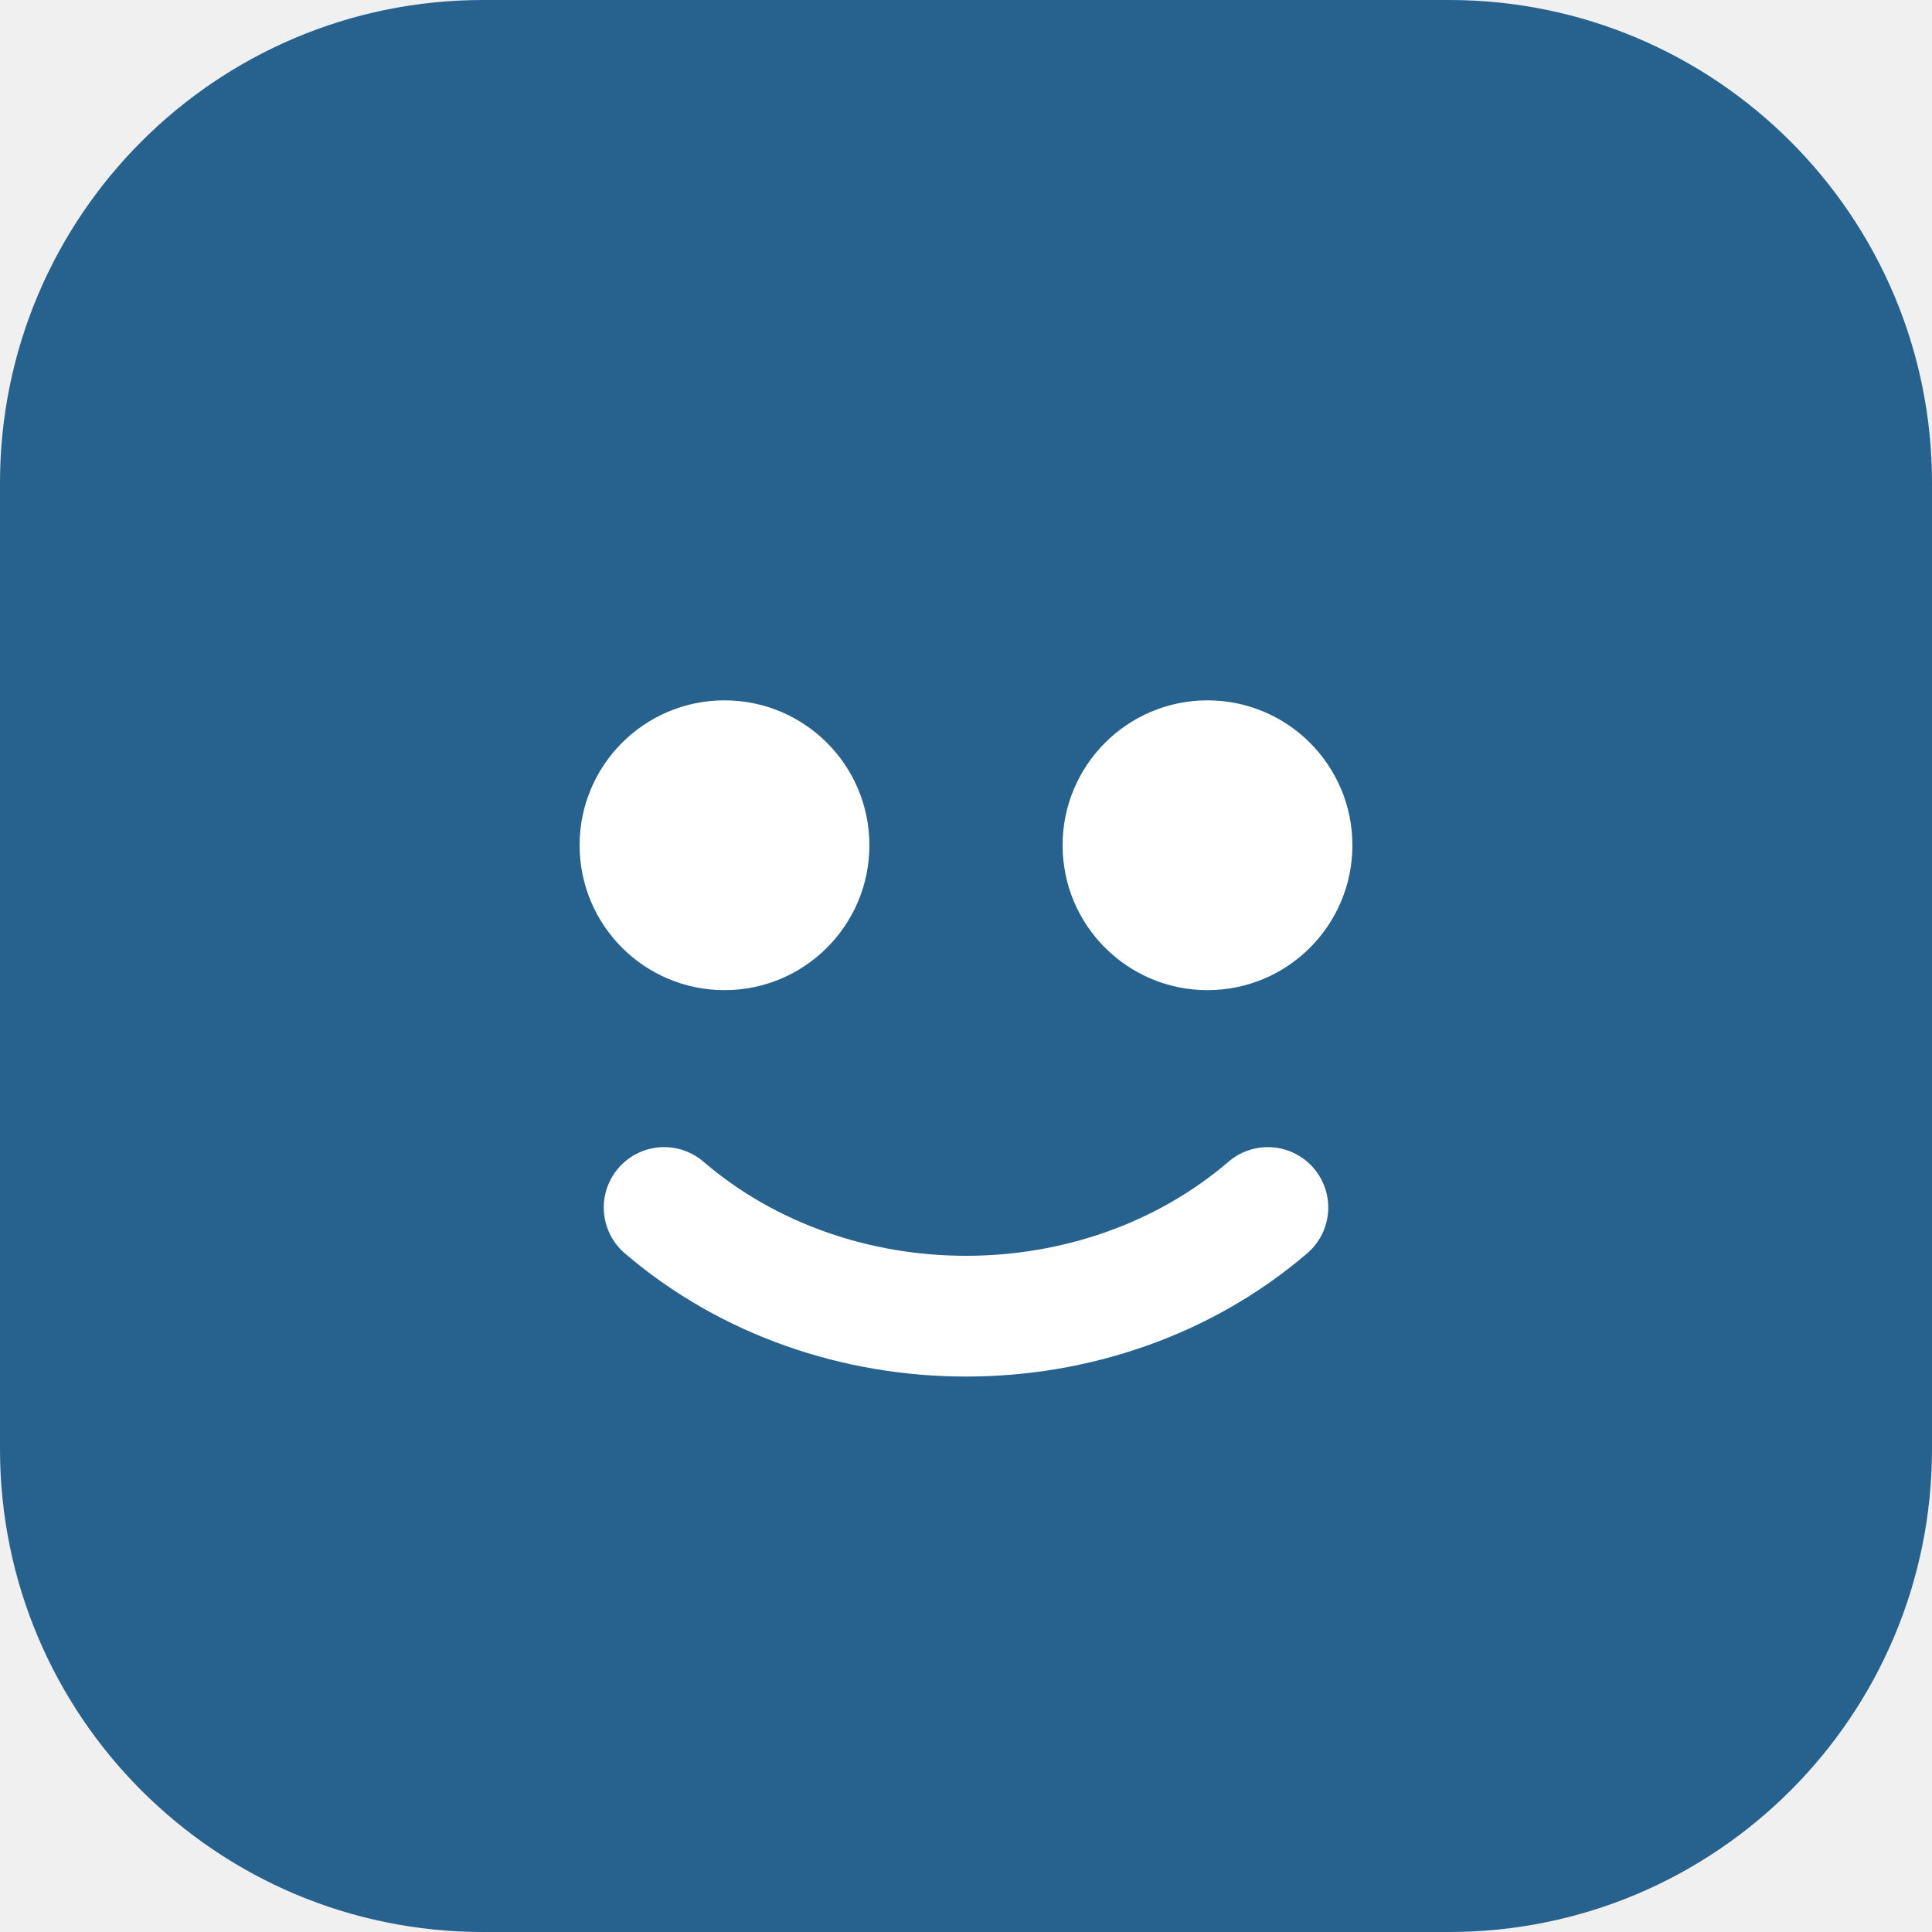
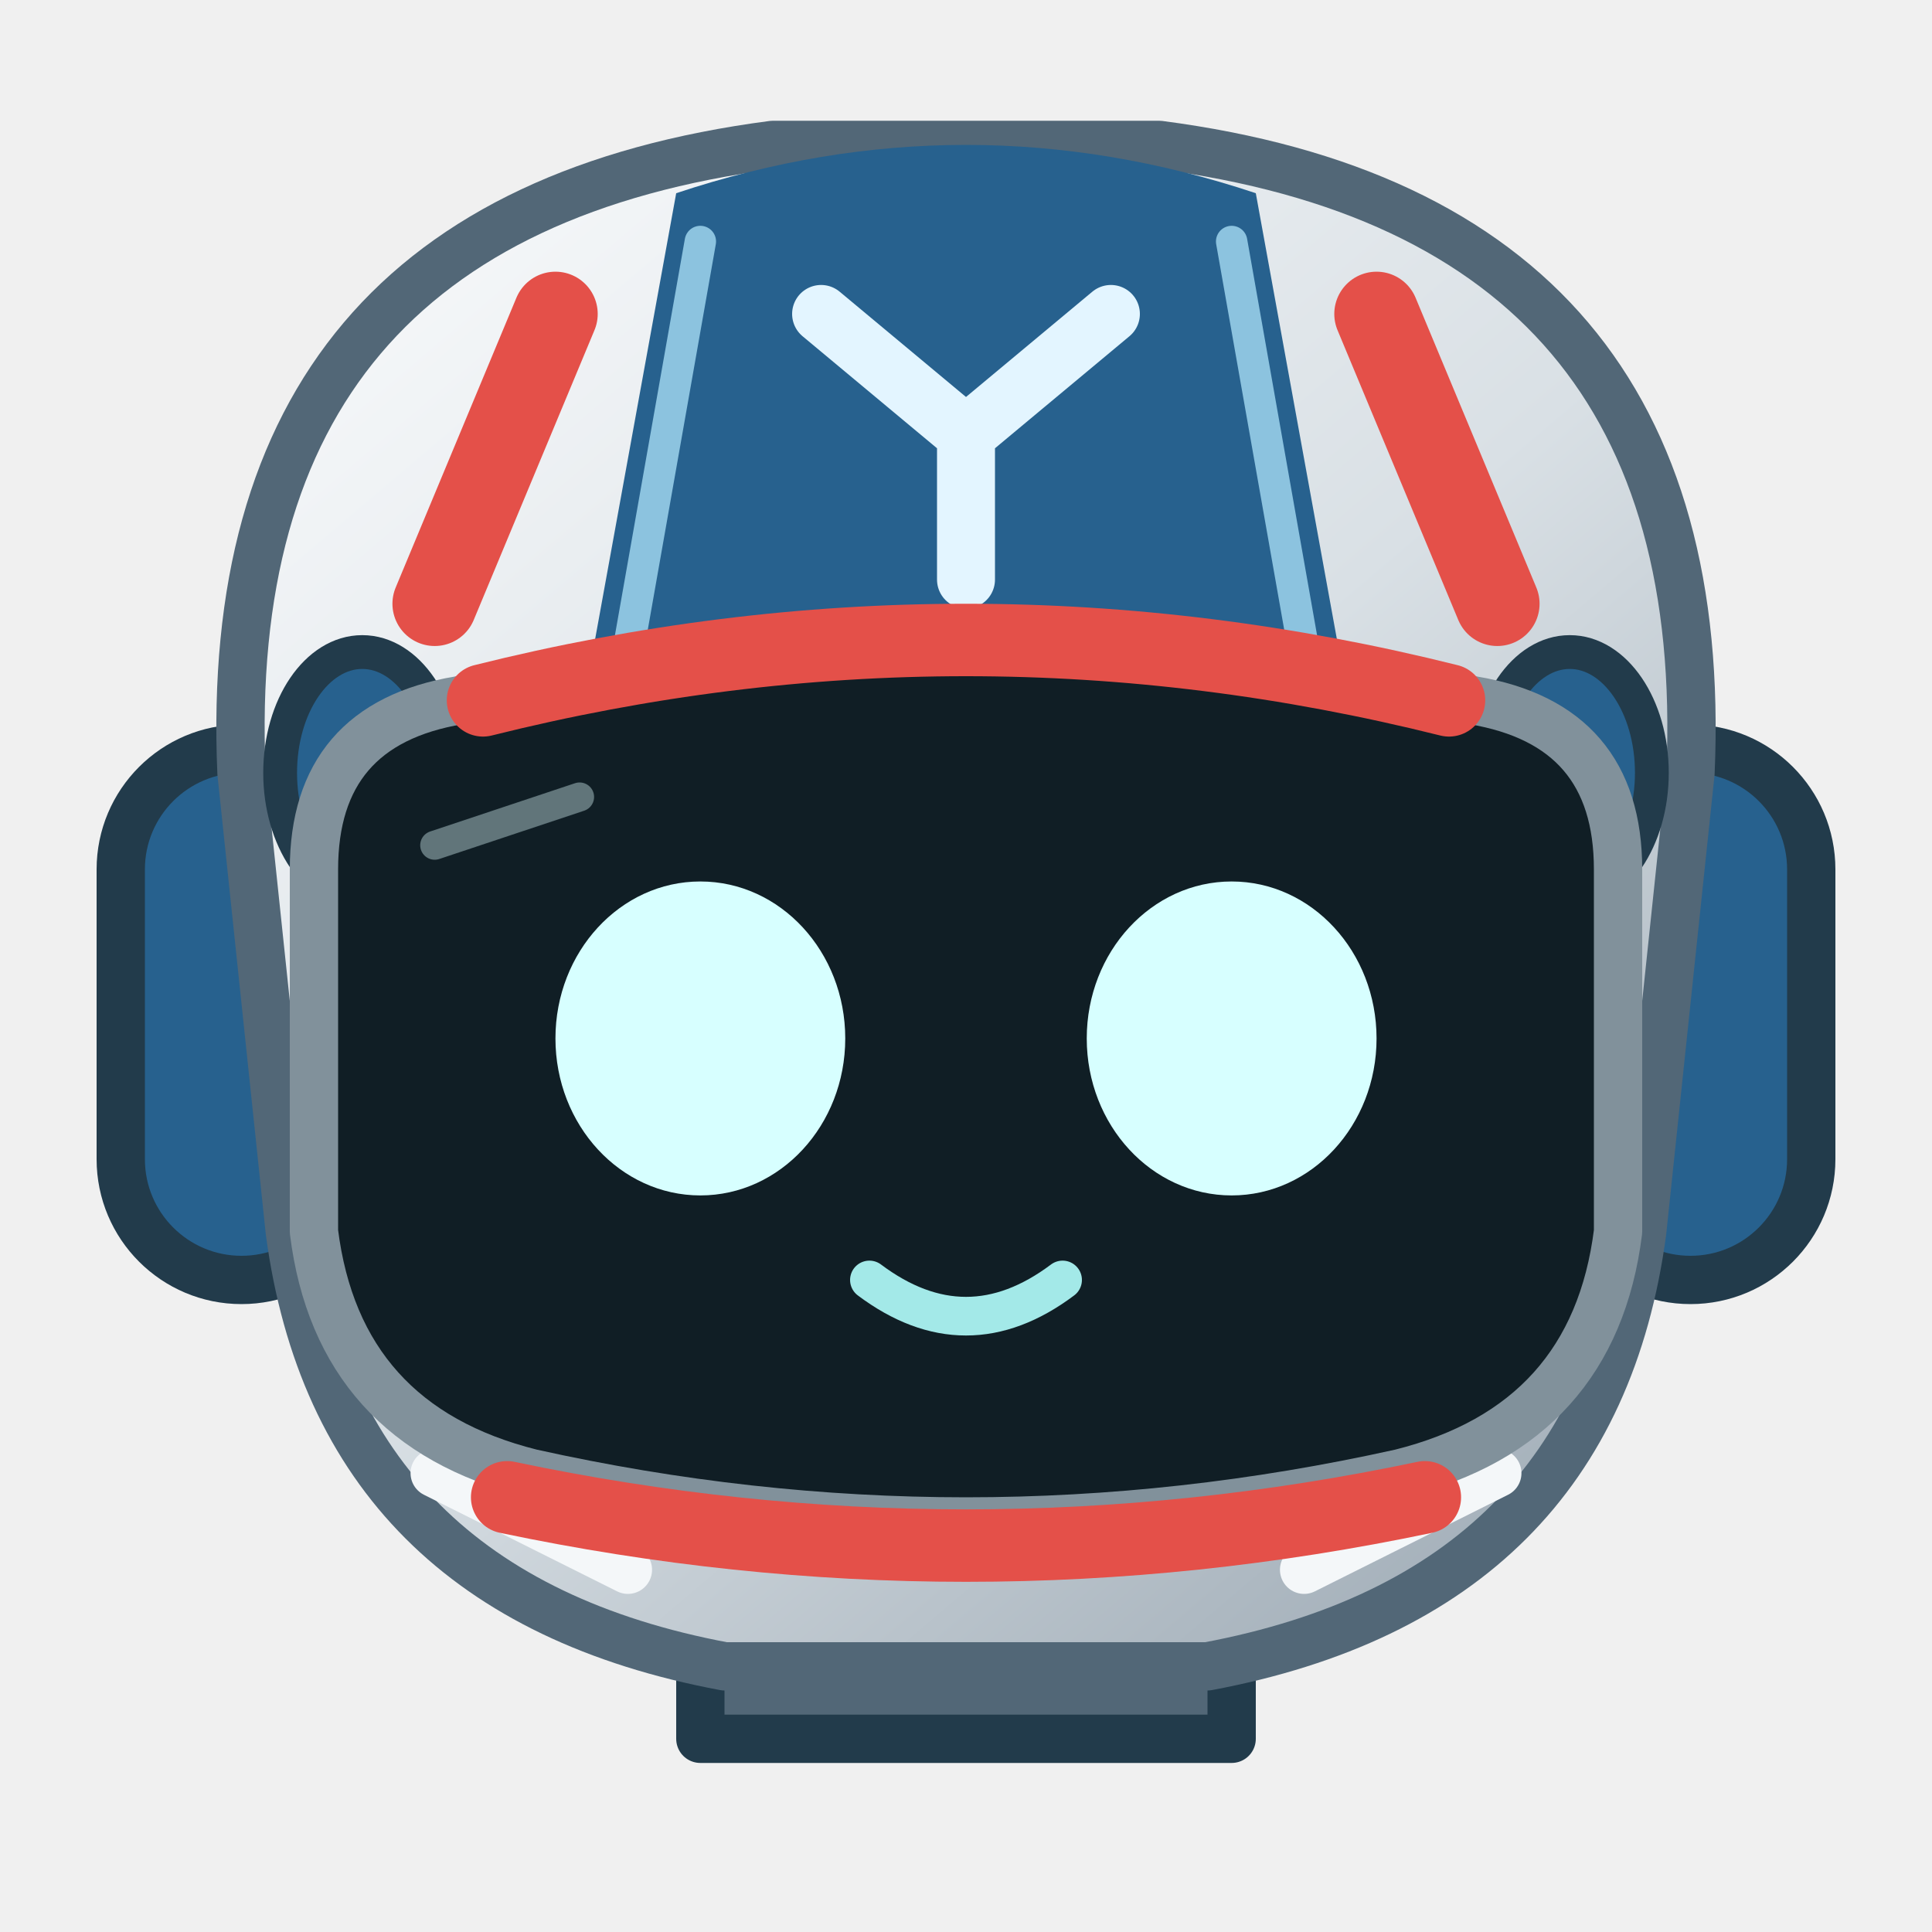
- <svg xmlns="http://www.w3.org/2000/svg" viewBox="0 0 32 32">
-   <rect width="32" height="32" rx="8" fill="#27618E" />
-   <circle cx="12" cy="14" r="2.4" fill="#fff" />
-   <circle cx="20" cy="14" r="2.4" fill="#fff" />
-   <path d="M11 20c2.8 2.4 7.2 2.4 10 0" stroke="#fff" stroke-width="2" fill="none" stroke-linecap="round" />
+ <svg xmlns="http://www.w3.org/2000/svg" class="mascot mascot-robot" data-mood="idle" width="32" height="32" viewBox="0 0 80 80" role="img" aria-label="Yachi, mascota robot de Yachay Tech">
+   <defs>
+     <linearGradient id="robot-shell-_r_0_" x1="0" y1="0" x2=".8" y2="1" gradientUnits="objectBoundingBox">
+       <stop stop-color="#fbfcfd" />
+       <stop offset=".55" stop-color="#d9e0e5" />
+       <stop offset="1" stop-color="#a3afb9" />
+     </linearGradient>
+     <pattern id="robot-leds-_r_0_" width="1.8" height="1.8" patternUnits="userSpaceOnUse">
+       <circle cx=".9" cy=".9" r=".62" fill="#d7ffff" />
+     </pattern>
+   </defs>
+   <g class="robot-head" stroke-linejoin="round" stroke-linecap="round">
+     <path d="M29 65v7h22v-7" fill="#526777" stroke="#223b4b" stroke-width="2" />
+     <rect x="5" y="31" width="10" height="22" rx="5" fill="#27618e" stroke="#223b4b" stroke-width="2" />
+     <rect x="65" y="31" width="10" height="22" rx="5" fill="#27618e" stroke="#223b4b" stroke-width="2" />
+     <path d="M10 32Q9 9 32 6h16q23 3 22 26l-2 19q-2 15-18 18H30Q14 66 12 51Z" fill="url(#robot-shell-_r_0_)" stroke="#526777" stroke-width="2" />
+     <path d="M28 8q12-4 24 0l4 22H24Z" fill="#27618e" />
+     <path d="m29 10-3 17m25-17 3 17" stroke="#8cc3df" stroke-width="1.3" fill="none" />
+     <path d="m34 13 6 5 6-5m-6 5v6" stroke="#e3f5ff" stroke-width="2.4" fill="none" />
+     <path d="m18 25 5-12m39 12-5-12" stroke="#e45049" stroke-width="3.5" />
+     <ellipse cx="15" cy="32" rx="3.4" ry="5" fill="#27618e" stroke="#223b4b" stroke-width="1.4" />
+     <ellipse cx="65" cy="32" rx="3.4" ry="5" fill="#27618e" stroke="#223b4b" stroke-width="1.4" />
+     <path d="m18 61 8 4m28 0 8-4" stroke="#f4f7f9" stroke-width="2" />
+     <path d="M13 36q0-6 6-7 21-5 42 0 6 1 6 7v15q-1 8-9 10-18 4-36 0-8-2-9-10Z" fill="#101e25" stroke="#81919b" stroke-width="2" />
+     <path d="M20 29q20-5 40 0M21 62q19 4 38 0" fill="none" stroke="#e45049" stroke-width="3" />
+     <path d="m18 35 6-2" fill="none" stroke="#d9f7fa" stroke-width="1.2" opacity=".4" />
+     <g class="robot-gaze">
+       <g class="robot-eyes" fill="#d7ffff">
+         <ellipse cx="29" cy="43" rx="6" ry="6.5" />
+         <ellipse cx="51" cy="43" rx="6" ry="6.5" />
+       </g>
+     </g>
+     <path class="robot-smile" d="M36 53q4 3 8 0" fill="none" stroke="#a3e9e8" stroke-width="1.6" />
+   </g>
</svg>
